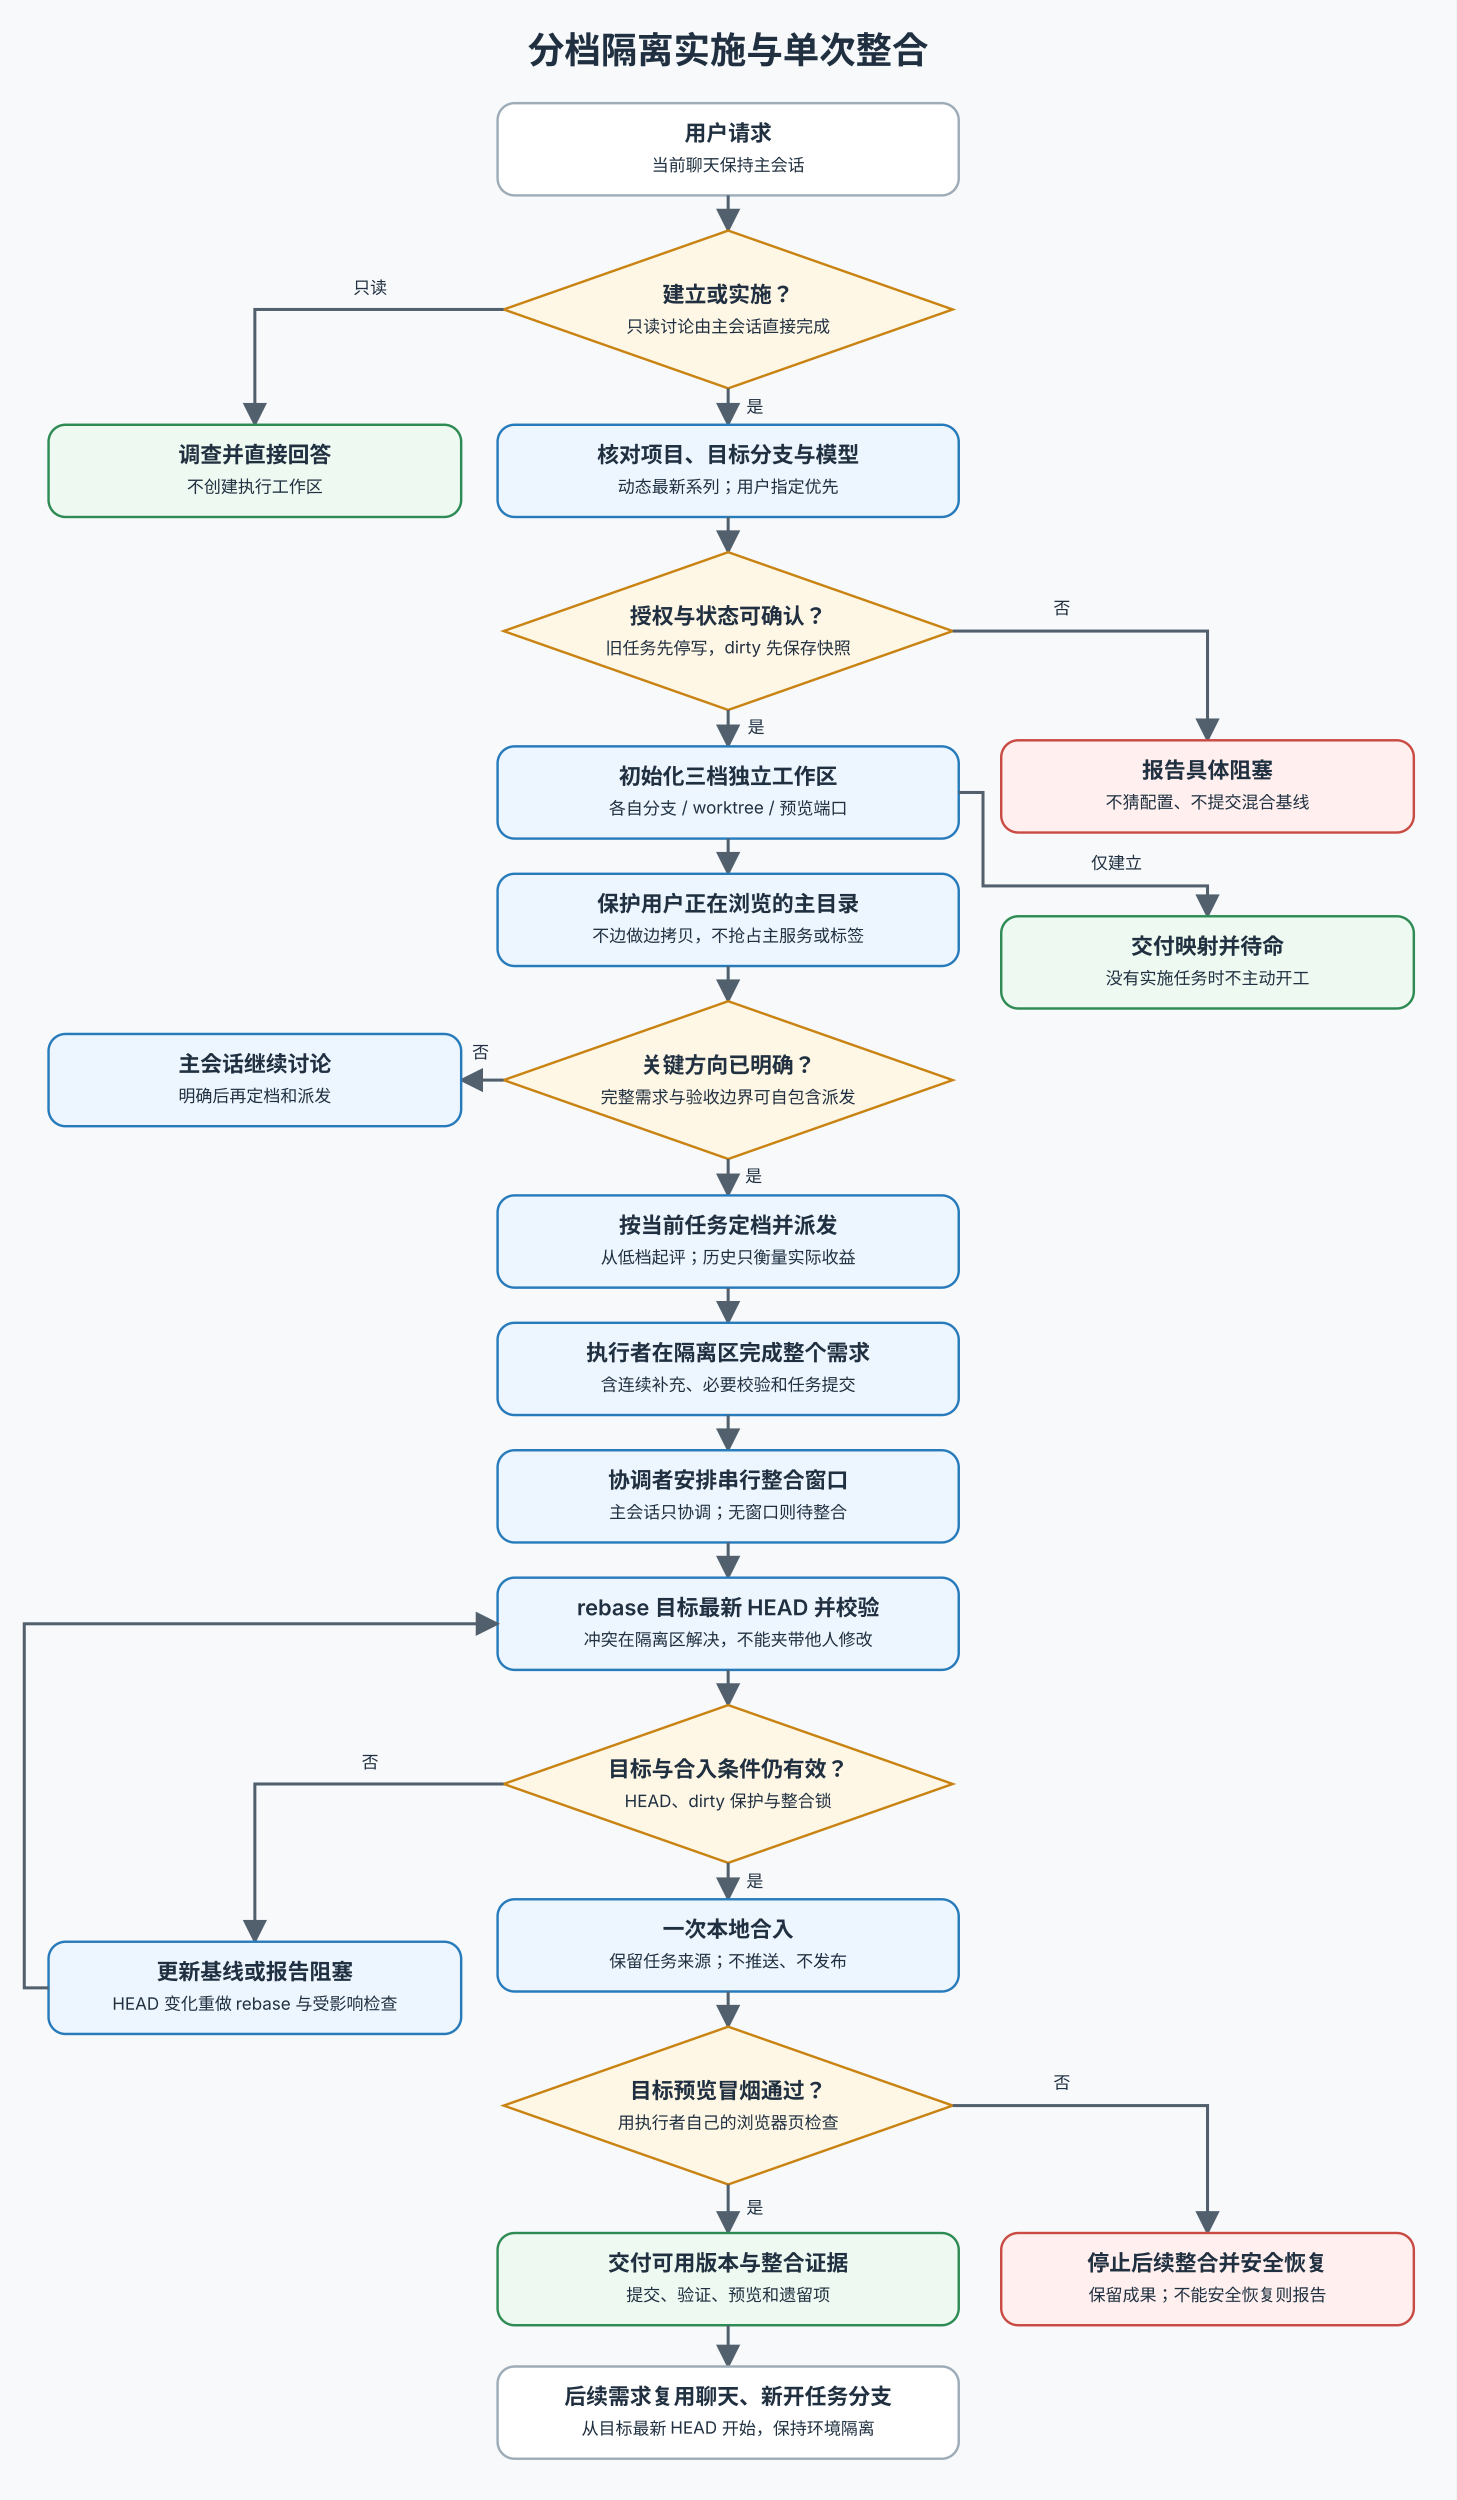
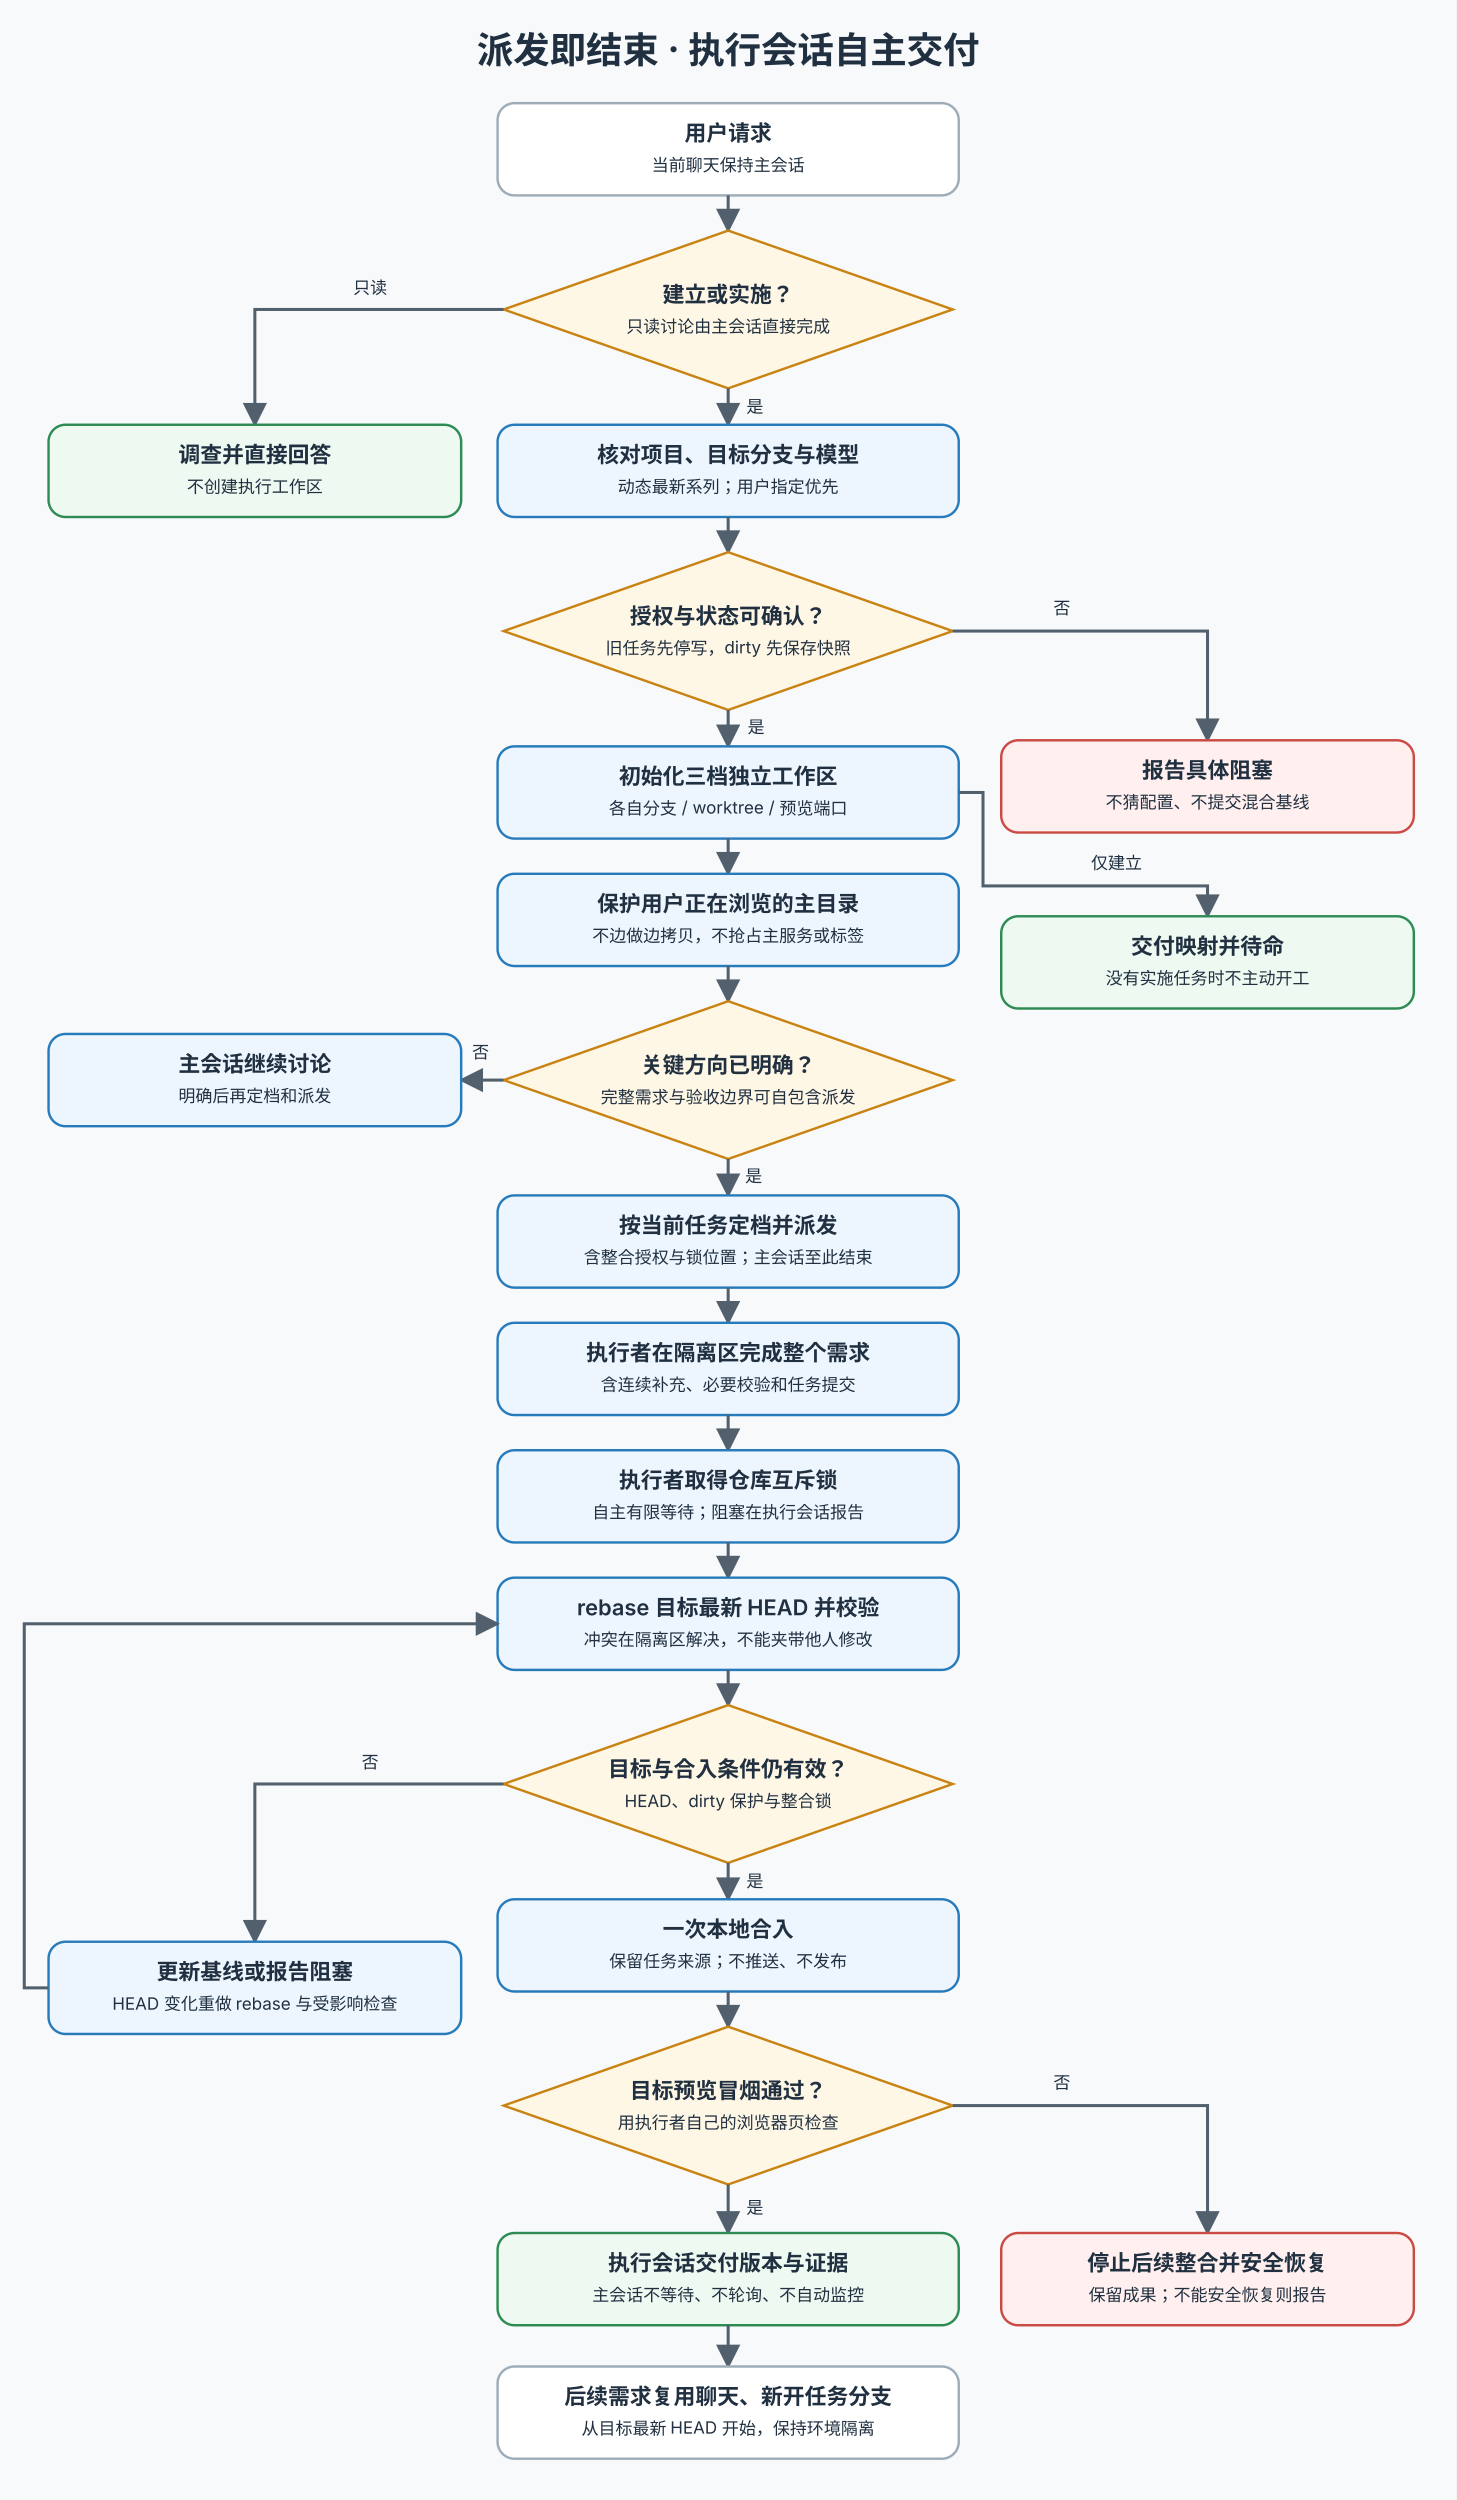
<svg xmlns="http://www.w3.org/2000/svg" viewBox="0 0 1200 2060" role="img" aria-labelledby="title desc">
  <defs>
    <marker id="arrow" viewBox="0 0 10 10" refX="9" refY="5" markerWidth="8" markerHeight="8" orient="auto">
      <path d="M0 0 L10 5 L0 10Z" fill="#52606d" />
    </marker>
    <style>text{font-family:-apple-system,BlinkMacSystemFont,"PingFang SC",sans-serif;fill:#203040;text-anchor:middle}.title{font-size:30px;font-weight:700}.node{font-size:18px;font-weight:600}.sub{font-size:14px}.edge{fill:none;stroke:#52606d;stroke-width:2.5;marker-end:url(#arrow)}.input{fill:#fff;stroke:#9eacb8}.stage{fill:#edf6ff;stroke:#287bbb}.decision{fill:#fff7e6;stroke:#c98312}.stop{fill:#fff0ef;stroke:#c94b43}.done{fill:#edf9f1;stroke:#2e8b54}</style>
  </defs>
  <rect width="1200" height="2060" fill="#f7f9fb" />
-   <text x="600" y="52" class="title">分档隔离实施与单次整合</text>
+   <text x="600" y="52" class="title">派发即结束 · 执行会话自主交付</text>
  <rect x="410" y="85" width="380" height="76" rx="14" class="input" stroke-width="2" />
  <text x="600.0" y="116" class="node">用户请求</text>
  <text x="600.0" y="141" class="sub">当前聊天保持主会话</text>
  <path d="M600 161 V190" class="edge" />
  <polygon points="600,190 785,255 600,320 415,255" class="decision" stroke-width="2" />
  <text x="600" y="249" class="node">建立或实施？</text>
  <text x="600" y="274" class="sub">只读讨论由主会话直接完成</text>
  <path d="M415 255 H210 V350" class="edge" />
  <text x="305" y="242" class="sub">只读</text>
  <rect x="40" y="350" width="340" height="76" rx="14" class="done" stroke-width="2" />
  <text x="210.0" y="381" class="node">调查并直接回答</text>
  <text x="210.0" y="406" class="sub">不创建执行工作区</text>
  <path d="M600 320 V350" class="edge" />
  <text x="622" y="340" class="sub">是</text>
  <rect x="410" y="350" width="380" height="76" rx="14" class="stage" stroke-width="2" />
  <text x="600.0" y="381" class="node">核对项目、目标分支与模型</text>
  <text x="600.0" y="406" class="sub">动态最新系列；用户指定优先</text>
  <path d="M600 426 V455" class="edge" />
  <polygon points="600,455 785,520 600,585 415,520" class="decision" stroke-width="2" />
  <text x="600" y="514" class="node">授权与状态可确认？</text>
  <text x="600" y="539" class="sub">旧任务先停写，dirty 先保存快照</text>
  <path d="M785 520 H995 V610" class="edge" />
  <text x="875" y="506" class="sub">否</text>
  <rect x="825" y="610" width="340" height="76" rx="14" class="stop" stroke-width="2" />
  <text x="995.0" y="641" class="node">报告具体阻塞</text>
  <text x="995.0" y="666" class="sub">不猜配置、不提交混合基线</text>
  <path d="M600 585 V615" class="edge" />
  <text x="623" y="604" class="sub">是</text>
  <rect x="410" y="615" width="380" height="76" rx="14" class="stage" stroke-width="2" />
  <text x="600.0" y="646" class="node">初始化三档独立工作区</text>
  <text x="600.0" y="671" class="sub">各自分支 / worktree / 预览端口</text>
  <path d="M790 653 H810 V730 H995 V755" class="edge" />
  <text x="920" y="716" class="sub">仅建立</text>
  <rect x="825" y="755" width="340" height="76" rx="14" class="done" stroke-width="2" />
  <text x="995" y="786" class="node">交付映射并待命</text>
  <text x="995" y="811" class="sub">没有实施任务时不主动开工</text>
  <path d="M600 691 V720" class="edge" />
  <rect x="410" y="720" width="380" height="76" rx="14" class="stage" stroke-width="2" />
  <text x="600.0" y="751" class="node">保护用户正在浏览的主目录</text>
  <text x="600.0" y="776" class="sub">不边做边拷贝，不抢占主服务或标签</text>
  <path d="M600 796 V825" class="edge" />
  <polygon points="600,825 785,890 600,955 415,890" class="decision" stroke-width="2" />
  <text x="600" y="884" class="node">关键方向已明确？</text>
  <text x="600" y="909" class="sub">完整需求与验收边界可自包含派发</text>
  <path d="M415 890 H380" class="edge" />
  <text x="396" y="872" class="sub">否</text>
  <rect x="40" y="852" width="340" height="76" rx="14" class="stage" stroke-width="2" />
  <text x="210.0" y="883" class="node">主会话继续讨论</text>
  <text x="210.0" y="908" class="sub">明确后再定档和派发</text>
  <path d="M600 955 V985" class="edge" />
  <text x="621" y="974" class="sub">是</text>
  <rect x="410" y="985" width="380" height="76" rx="14" class="stage" stroke-width="2" />
  <text x="600.0" y="1016" class="node">按当前任务定档并派发</text>
-   <text x="600.0" y="1041" class="sub">从低档起评；历史只衡量实际收益</text>
+   <text x="600.0" y="1041" class="sub">含整合授权与锁位置；主会话至此结束</text>
  <path d="M600 1061 V1090" class="edge" />
  <rect x="410" y="1090" width="380" height="76" rx="14" class="stage" stroke-width="2" />
  <text x="600.0" y="1121" class="node">执行者在隔离区完成整个需求</text>
  <text x="600.0" y="1146" class="sub">含连续补充、必要校验和任务提交</text>
  <path d="M600 1166 V1195" class="edge" />
  <rect x="410" y="1195" width="380" height="76" rx="14" class="stage" stroke-width="2" />
-   <text x="600.0" y="1226" class="node">协调者安排串行整合窗口</text>
-   <text x="600.0" y="1251" class="sub">主会话只协调；无窗口则待整合</text>
+   <text x="600.0" y="1226" class="node">执行者取得仓库互斥锁</text>
+   <text x="600.0" y="1251" class="sub">自主有限等待；阻塞在执行会话报告</text>
  <path d="M600 1271 V1300" class="edge" />
  <rect x="410" y="1300" width="380" height="76" rx="14" class="stage" stroke-width="2" />
  <text x="600.0" y="1331" class="node">rebase 目标最新 HEAD 并校验</text>
  <text x="600.0" y="1356" class="sub">冲突在隔离区解决，不能夹带他人修改</text>
  <path d="M600 1376 V1405" class="edge" />
  <polygon points="600,1405 785,1470 600,1535 415,1470" class="decision" stroke-width="2" />
  <text x="600" y="1464" class="node">目标与合入条件仍有效？</text>
  <text x="600" y="1489" class="sub">HEAD、dirty 保护与整合锁</text>
  <path d="M415 1470 H210 V1600" class="edge" />
  <text x="305" y="1457" class="sub">否</text>
  <rect x="40" y="1600" width="340" height="76" rx="14" class="stage" stroke-width="2" />
  <text x="210.0" y="1631" class="node">更新基线或报告阻塞</text>
  <text x="210.0" y="1656" class="sub">HEAD 变化重做 rebase 与受影响检查</text>
  <path d="M40 1638 H20 V1338 H410" class="edge" />
  <path d="M600 1535 V1565" class="edge" />
  <text x="622" y="1555" class="sub">是</text>
  <rect x="410" y="1565" width="380" height="76" rx="14" class="stage" stroke-width="2" />
  <text x="600.0" y="1596" class="node">一次本地合入</text>
  <text x="600.0" y="1621" class="sub">保留任务来源；不推送、不发布</text>
  <path d="M600 1641 V1670" class="edge" />
  <polygon points="600,1670 785,1735 600,1800 415,1735" class="decision" stroke-width="2" />
  <text x="600" y="1729" class="node">目标预览冒烟通过？</text>
  <text x="600" y="1754" class="sub">用执行者自己的浏览器页检查</text>
  <path d="M785 1735 H995 V1840" class="edge" />
  <text x="875" y="1721" class="sub">否</text>
  <rect x="825" y="1840" width="340" height="76" rx="14" class="stop" stroke-width="2" />
  <text x="995.0" y="1871" class="node">停止后续整合并安全恢复</text>
  <text x="995.0" y="1896" class="sub">保留成果；不能安全恢复则报告</text>
  <path d="M600 1800 V1840" class="edge" />
  <text x="622" y="1824" class="sub">是</text>
  <rect x="410" y="1840" width="380" height="76" rx="14" class="done" stroke-width="2" />
-   <text x="600.0" y="1871" class="node">交付可用版本与整合证据</text>
-   <text x="600.0" y="1896" class="sub">提交、验证、预览和遗留项</text>
+   <text x="600.0" y="1871" class="node">执行会话交付版本与证据</text>
+   <text x="600.0" y="1896" class="sub">主会话不等待、不轮询、不自动监控</text>
  <path d="M600 1916 V1950" class="edge" />
  <rect x="410" y="1950" width="380" height="76" rx="14" class="input" stroke-width="2" />
  <text x="600.0" y="1981" class="node">后续需求复用聊天、新开任务分支</text>
  <text x="600.0" y="2006" class="sub">从目标最新 HEAD 开始，保持环境隔离</text>
</svg>
